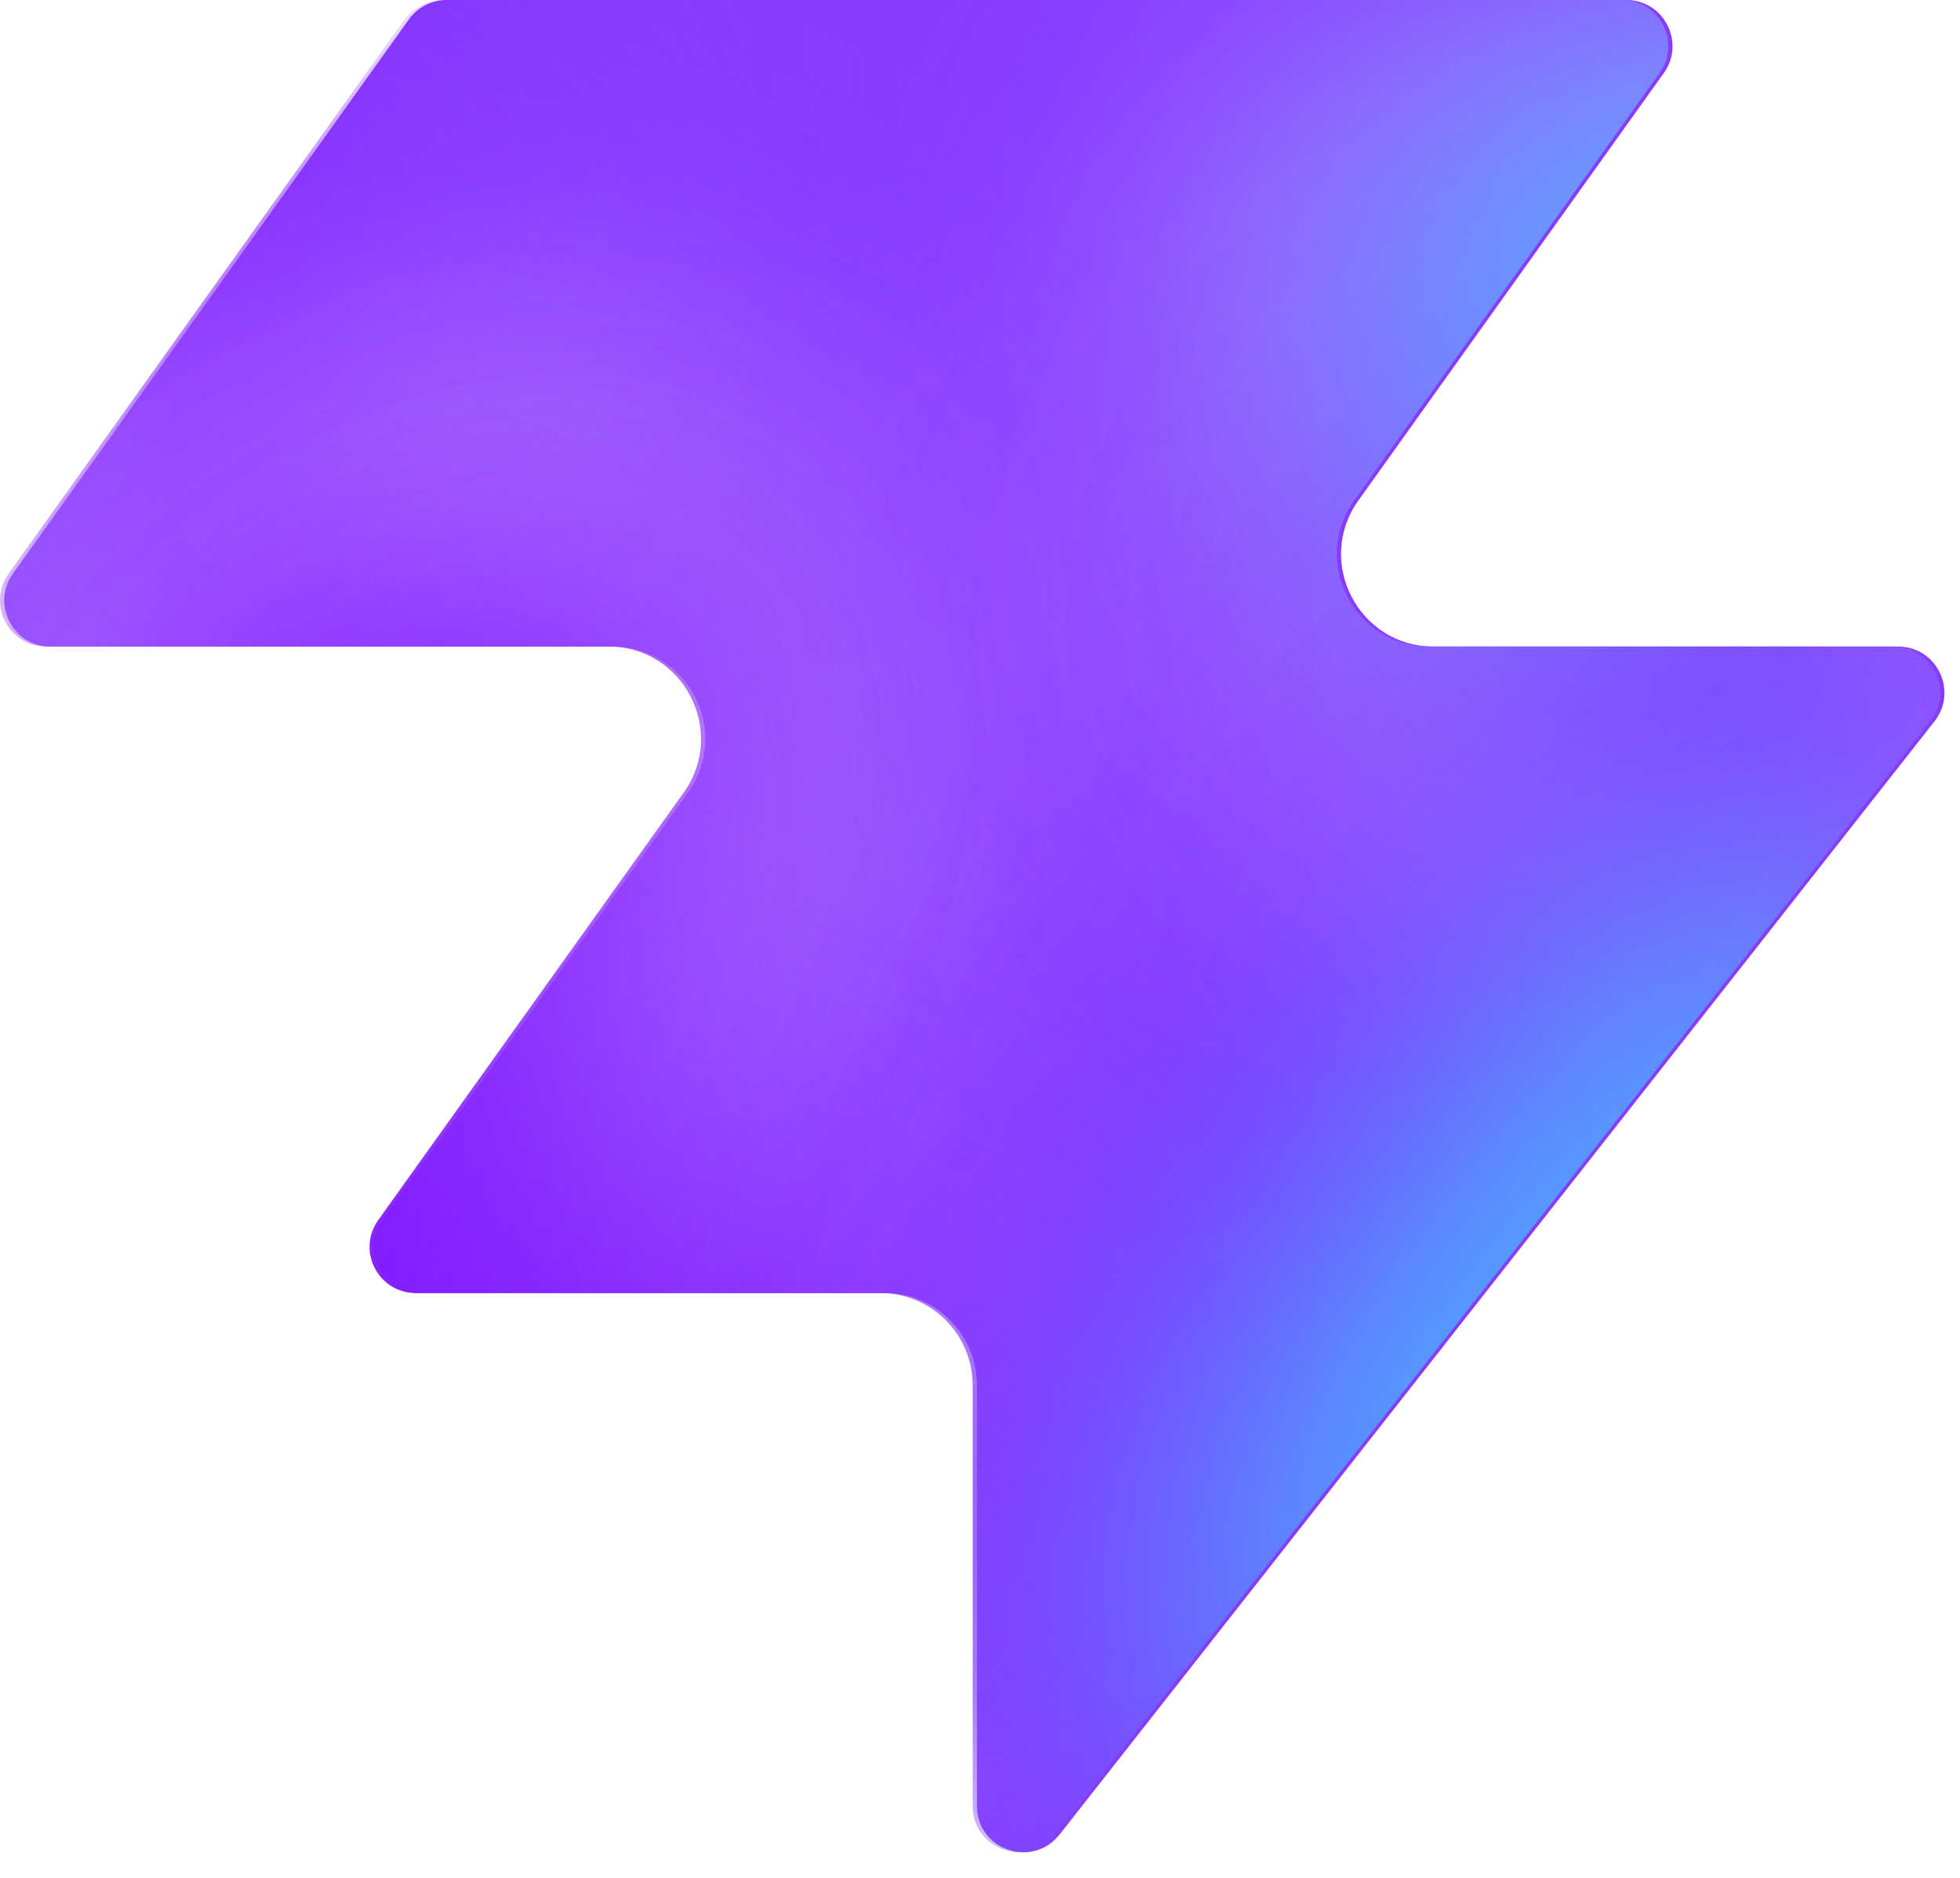
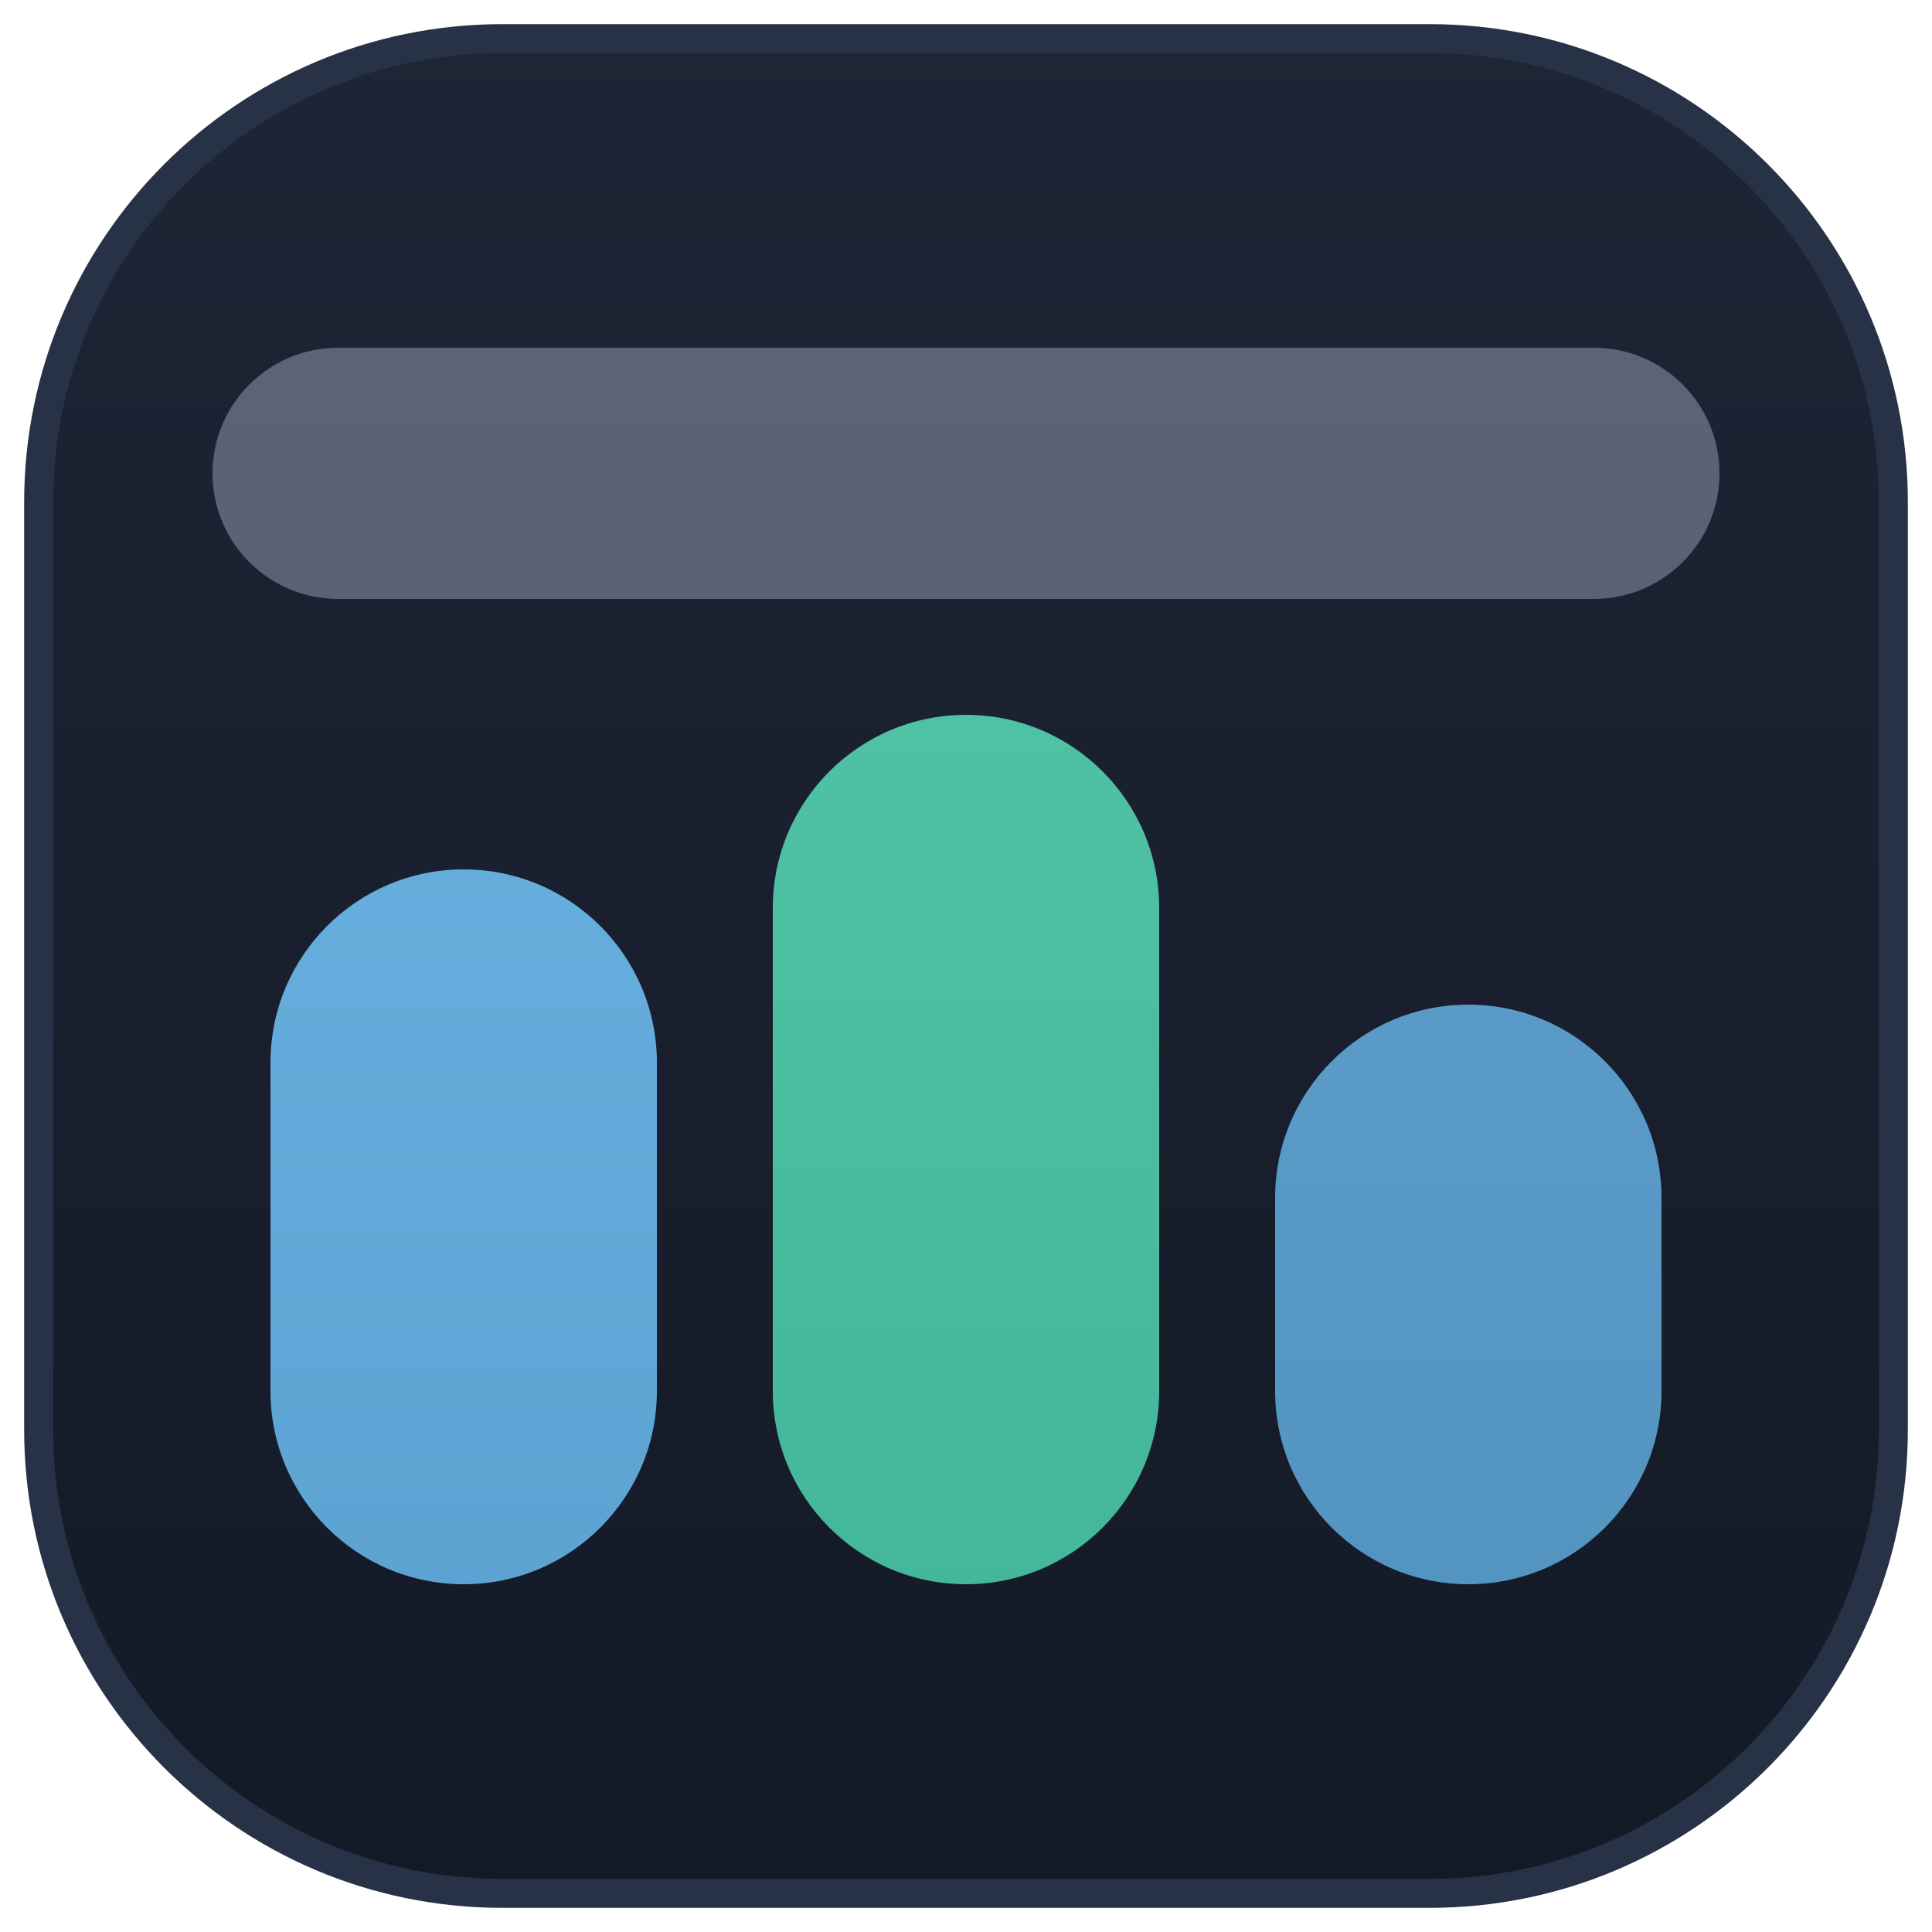
- <svg xmlns="http://www.w3.org/2000/svg" width="48" height="46" fill="none" viewBox="0 0 48 46">
-   <path fill="#863bff" d="M25.946 44.938c-.664.845-2.021.375-2.021-.698V33.937a2.26 2.26 0 0 0-2.262-2.262H10.287c-.92 0-1.456-1.04-.92-1.788l7.48-10.471c1.07-1.497 0-3.578-1.842-3.578H1.237c-.92 0-1.456-1.04-.92-1.788L10.013.474c.214-.297.556-.474.92-.474h28.894c.92 0 1.456 1.04.92 1.788l-7.48 10.471c-1.07 1.498 0 3.579 1.842 3.579h11.377c.943 0 1.473 1.088.89 1.83L25.947 44.94z" style="fill:#863bff;fill:color(display-p3 .525 .23 1);fill-opacity:1" />
-   <mask id="a" width="48" height="46" x="0" y="0" maskUnits="userSpaceOnUse" style="mask-type:alpha">
-     <path fill="#000" d="M25.842 44.938c-.664.844-2.021.375-2.021-.698V33.937a2.26 2.26 0 0 0-2.262-2.262H10.183c-.92 0-1.456-1.04-.92-1.788l7.48-10.471c1.07-1.498 0-3.579-1.842-3.579H1.133c-.92 0-1.456-1.04-.92-1.787L9.91.473c.214-.297.556-.474.92-.474h28.894c.92 0 1.456 1.04.92 1.788l-7.48 10.471c-1.07 1.498 0 3.578 1.842 3.578h11.377c.943 0 1.473 1.088.89 1.832L25.843 44.94z" style="fill:#000;fill-opacity:1" />
-   </mask>
-   <g mask="url(#a)">
-     <g filter="url(#b)">
-       <ellipse cx="5.508" cy="14.704" fill="#ede6ff" rx="5.508" ry="14.704" style="fill:#ede6ff;fill:color(display-p3 .927 .903 1);fill-opacity:1" transform="matrix(.00324 1 1 -.00324 -4.47 31.516)" />
-     </g>
-     <g filter="url(#c)">
-       <ellipse cx="10.399" cy="29.851" fill="#ede6ff" rx="10.399" ry="29.851" style="fill:#ede6ff;fill:color(display-p3 .927 .903 1);fill-opacity:1" transform="matrix(.00324 1 1 -.00324 -39.328 7.883)" />
-     </g>
-     <g filter="url(#d)">
-       <ellipse cx="5.508" cy="30.487" fill="#7e14ff" rx="5.508" ry="30.487" style="fill:#7e14ff;fill:color(display-p3 .492 .077 1);fill-opacity:1" transform="rotate(89.814 -25.913 -14.639)scale(1 -1)" />
-     </g>
-     <g filter="url(#e)">
-       <ellipse cx="5.508" cy="30.599" fill="#7e14ff" rx="5.508" ry="30.599" style="fill:#7e14ff;fill:color(display-p3 .492 .077 1);fill-opacity:1" transform="rotate(89.814 -32.644 -3.334)scale(1 -1)" />
-     </g>
-     <g filter="url(#f)">
-       <ellipse cx="5.508" cy="30.599" fill="#7e14ff" rx="5.508" ry="30.599" style="fill:#7e14ff;fill:color(display-p3 .492 .077 1);fill-opacity:1" transform="matrix(.00324 1 1 -.00324 -34.34 30.47)" />
-     </g>
-     <g filter="url(#g)">
-       <ellipse cx="14.072" cy="22.078" fill="#ede6ff" rx="14.072" ry="22.078" style="fill:#ede6ff;fill:color(display-p3 .927 .903 1);fill-opacity:1" transform="rotate(93.35 24.506 48.493)scale(-1 1)" />
-     </g>
-     <g filter="url(#h)">
-       <ellipse cx="3.47" cy="21.501" fill="#7e14ff" rx="3.47" ry="21.501" style="fill:#7e14ff;fill:color(display-p3 .492 .077 1);fill-opacity:1" transform="rotate(89.009 28.708 47.59)scale(-1 1)" />
-     </g>
-     <g filter="url(#i)">
-       <ellipse cx="3.47" cy="21.501" fill="#7e14ff" rx="3.47" ry="21.501" style="fill:#7e14ff;fill:color(display-p3 .492 .077 1);fill-opacity:1" transform="rotate(89.009 28.708 47.59)scale(-1 1)" />
-     </g>
-     <g filter="url(#j)">
-       <ellipse cx=".387" cy="8.972" fill="#7e14ff" rx="4.407" ry="29.108" style="fill:#7e14ff;fill:color(display-p3 .492 .077 1);fill-opacity:1" transform="rotate(39.51 .387 8.972)" />
-     </g>
-     <g filter="url(#k)">
-       <ellipse cx="47.523" cy="-6.092" fill="#7e14ff" rx="4.407" ry="29.108" style="fill:#7e14ff;fill:color(display-p3 .492 .077 1);fill-opacity:1" transform="rotate(37.892 47.523 -6.092)" />
-     </g>
-     <g filter="url(#l)">
-       <ellipse cx="41.412" cy="6.333" fill="#47bfff" rx="5.971" ry="9.665" style="fill:#47bfff;fill:color(display-p3 .28 .748 1);fill-opacity:1" transform="rotate(37.892 41.412 6.333)" />
-     </g>
-     <g filter="url(#m)">
-       <ellipse cx="-1.879" cy="38.332" fill="#7e14ff" rx="4.407" ry="29.108" style="fill:#7e14ff;fill:color(display-p3 .492 .077 1);fill-opacity:1" transform="rotate(37.892 -1.88 38.332)" />
-     </g>
-     <g filter="url(#n)">
-       <ellipse cx="-1.879" cy="38.332" fill="#7e14ff" rx="4.407" ry="29.108" style="fill:#7e14ff;fill:color(display-p3 .492 .077 1);fill-opacity:1" transform="rotate(37.892 -1.88 38.332)" />
-     </g>
-     <g filter="url(#o)">
-       <ellipse cx="35.651" cy="29.907" fill="#7e14ff" rx="4.407" ry="29.108" style="fill:#7e14ff;fill:color(display-p3 .492 .077 1);fill-opacity:1" transform="rotate(37.892 35.651 29.907)" />
-     </g>
-     <g filter="url(#p)">
-       <ellipse cx="38.418" cy="32.4" fill="#47bfff" rx="5.971" ry="15.297" style="fill:#47bfff;fill:color(display-p3 .28 .748 1);fill-opacity:1" transform="rotate(37.892 38.418 32.4)" />
-     </g>
-   </g>
+ <svg xmlns="http://www.w3.org/2000/svg" viewBox="0 0 100 100" fill="none">
  <defs>
-     <filter id="b" width="60.045" height="41.654" x="-19.77" y="16.149" color-interpolation-filters="sRGB" filterUnits="userSpaceOnUse">
-       <feFlood flood-opacity="0" result="BackgroundImageFix" />
-       <feBlend in="SourceGraphic" in2="BackgroundImageFix" result="shape" />
-       <feGaussianBlur result="effect1_foregroundBlur_2002_17158" stdDeviation="7.659" />
-     </filter>
-     <filter id="c" width="90.34" height="51.437" x="-54.613" y="-7.533" color-interpolation-filters="sRGB" filterUnits="userSpaceOnUse">
-       <feFlood flood-opacity="0" result="BackgroundImageFix" />
-       <feBlend in="SourceGraphic" in2="BackgroundImageFix" result="shape" />
-       <feGaussianBlur result="effect1_foregroundBlur_2002_17158" stdDeviation="7.659" />
-     </filter>
-     <filter id="d" width="79.355" height="29.4" x="-49.64" y="2.03" color-interpolation-filters="sRGB" filterUnits="userSpaceOnUse">
-       <feFlood flood-opacity="0" result="BackgroundImageFix" />
-       <feBlend in="SourceGraphic" in2="BackgroundImageFix" result="shape" />
-       <feGaussianBlur result="effect1_foregroundBlur_2002_17158" stdDeviation="4.596" />
-     </filter>
-     <filter id="e" width="79.579" height="29.4" x="-45.045" y="20.029" color-interpolation-filters="sRGB" filterUnits="userSpaceOnUse">
-       <feFlood flood-opacity="0" result="BackgroundImageFix" />
-       <feBlend in="SourceGraphic" in2="BackgroundImageFix" result="shape" />
-       <feGaussianBlur result="effect1_foregroundBlur_2002_17158" stdDeviation="4.596" />
-     </filter>
-     <filter id="f" width="79.579" height="29.4" x="-43.513" y="21.178" color-interpolation-filters="sRGB" filterUnits="userSpaceOnUse">
-       <feFlood flood-opacity="0" result="BackgroundImageFix" />
-       <feBlend in="SourceGraphic" in2="BackgroundImageFix" result="shape" />
-       <feGaussianBlur result="effect1_foregroundBlur_2002_17158" stdDeviation="4.596" />
-     </filter>
-     <filter id="g" width="74.749" height="58.852" x="15.756" y="-17.901" color-interpolation-filters="sRGB" filterUnits="userSpaceOnUse">
-       <feFlood flood-opacity="0" result="BackgroundImageFix" />
-       <feBlend in="SourceGraphic" in2="BackgroundImageFix" result="shape" />
-       <feGaussianBlur result="effect1_foregroundBlur_2002_17158" stdDeviation="7.659" />
-     </filter>
-     <filter id="h" width="61.377" height="25.362" x="23.548" y="2.284" color-interpolation-filters="sRGB" filterUnits="userSpaceOnUse">
-       <feFlood flood-opacity="0" result="BackgroundImageFix" />
-       <feBlend in="SourceGraphic" in2="BackgroundImageFix" result="shape" />
-       <feGaussianBlur result="effect1_foregroundBlur_2002_17158" stdDeviation="4.596" />
-     </filter>
-     <filter id="i" width="61.377" height="25.362" x="23.548" y="2.284" color-interpolation-filters="sRGB" filterUnits="userSpaceOnUse">
-       <feFlood flood-opacity="0" result="BackgroundImageFix" />
-       <feBlend in="SourceGraphic" in2="BackgroundImageFix" result="shape" />
-       <feGaussianBlur result="effect1_foregroundBlur_2002_17158" stdDeviation="4.596" />
-     </filter>
-     <filter id="j" width="56.045" height="63.649" x="-27.636" y="-22.853" color-interpolation-filters="sRGB" filterUnits="userSpaceOnUse">
-       <feFlood flood-opacity="0" result="BackgroundImageFix" />
-       <feBlend in="SourceGraphic" in2="BackgroundImageFix" result="shape" />
-       <feGaussianBlur result="effect1_foregroundBlur_2002_17158" stdDeviation="4.596" />
-     </filter>
-     <filter id="k" width="54.814" height="64.646" x="20.116" y="-38.415" color-interpolation-filters="sRGB" filterUnits="userSpaceOnUse">
-       <feFlood flood-opacity="0" result="BackgroundImageFix" />
-       <feBlend in="SourceGraphic" in2="BackgroundImageFix" result="shape" />
-       <feGaussianBlur result="effect1_foregroundBlur_2002_17158" stdDeviation="4.596" />
-     </filter>
-     <filter id="l" width="33.541" height="35.313" x="24.641" y="-11.323" color-interpolation-filters="sRGB" filterUnits="userSpaceOnUse">
-       <feFlood flood-opacity="0" result="BackgroundImageFix" />
-       <feBlend in="SourceGraphic" in2="BackgroundImageFix" result="shape" />
-       <feGaussianBlur result="effect1_foregroundBlur_2002_17158" stdDeviation="4.596" />
-     </filter>
-     <filter id="m" width="54.814" height="64.646" x="-29.286" y="6.009" color-interpolation-filters="sRGB" filterUnits="userSpaceOnUse">
-       <feFlood flood-opacity="0" result="BackgroundImageFix" />
-       <feBlend in="SourceGraphic" in2="BackgroundImageFix" result="shape" />
-       <feGaussianBlur result="effect1_foregroundBlur_2002_17158" stdDeviation="4.596" />
-     </filter>
-     <filter id="n" width="54.814" height="64.646" x="-29.286" y="6.009" color-interpolation-filters="sRGB" filterUnits="userSpaceOnUse">
-       <feFlood flood-opacity="0" result="BackgroundImageFix" />
-       <feBlend in="SourceGraphic" in2="BackgroundImageFix" result="shape" />
-       <feGaussianBlur result="effect1_foregroundBlur_2002_17158" stdDeviation="4.596" />
-     </filter>
-     <filter id="o" width="54.814" height="64.646" x="8.244" y="-2.416" color-interpolation-filters="sRGB" filterUnits="userSpaceOnUse">
-       <feFlood flood-opacity="0" result="BackgroundImageFix" />
-       <feBlend in="SourceGraphic" in2="BackgroundImageFix" result="shape" />
-       <feGaussianBlur result="effect1_foregroundBlur_2002_17158" stdDeviation="4.596" />
-     </filter>
-     <filter id="p" width="39.409" height="43.623" x="18.713" y="10.588" color-interpolation-filters="sRGB" filterUnits="userSpaceOnUse">
-       <feFlood flood-opacity="0" result="BackgroundImageFix" />
-       <feBlend in="SourceGraphic" in2="BackgroundImageFix" result="shape" />
-       <feGaussianBlur result="effect1_foregroundBlur_2002_17158" stdDeviation="4.596" />
-     </filter>
+     <linearGradient id="tt_bg" x1="0" y1="0" x2="0" y2="100" gradientUnits="userSpaceOnUse">
+       <stop offset="0%" stop-color="#1E2536" />
+       <stop offset="100%" stop-color="#141926" />
+     </linearGradient>
+     <linearGradient id="tt_pill_top" x1="0" y1="0" x2="0" y2="100" gradientUnits="userSpaceOnUse">
+       <stop offset="0%" stop-color="#5E667A" />
+       <stop offset="100%" stop-color="#4F5668" />
+     </linearGradient>
+     <linearGradient id="tt_bar_l" x1="0" y1="0" x2="0" y2="100" gradientUnits="userSpaceOnUse">
+       <stop offset="0%" stop-color="#70BBE8" />
+       <stop offset="100%" stop-color="#589ECE" />
+     </linearGradient>
+     <linearGradient id="tt_bar_m" x1="0" y1="0" x2="0" y2="100" gradientUnits="userSpaceOnUse">
+       <stop offset="0%" stop-color="#58C9AC" />
+       <stop offset="100%" stop-color="#40B397" />
+     </linearGradient>
+     <linearGradient id="tt_bar_r" x1="0" y1="0" x2="0" y2="100" gradientUnits="userSpaceOnUse">
+       <stop offset="0%" stop-color="#64A6D4" />
+       <stop offset="100%" stop-color="#5090BD" />
+     </linearGradient>
  </defs>
+   <rect x="2" y="2" width="96" height="96" rx="24" fill="url(#tt_bg)" stroke="#283246" stroke-width="1.5" />
+   <rect x="11" y="18" width="78" height="13" rx="6.5" fill="url(#tt_pill_top)" />
+   <rect x="14" y="45" width="20" height="37" rx="10" fill="url(#tt_bar_l)" />
+   <rect x="40" y="37" width="20" height="45" rx="10" fill="url(#tt_bar_m)" />
+   <rect x="66" y="52" width="20" height="30" rx="10" fill="url(#tt_bar_r)" />
</svg>
